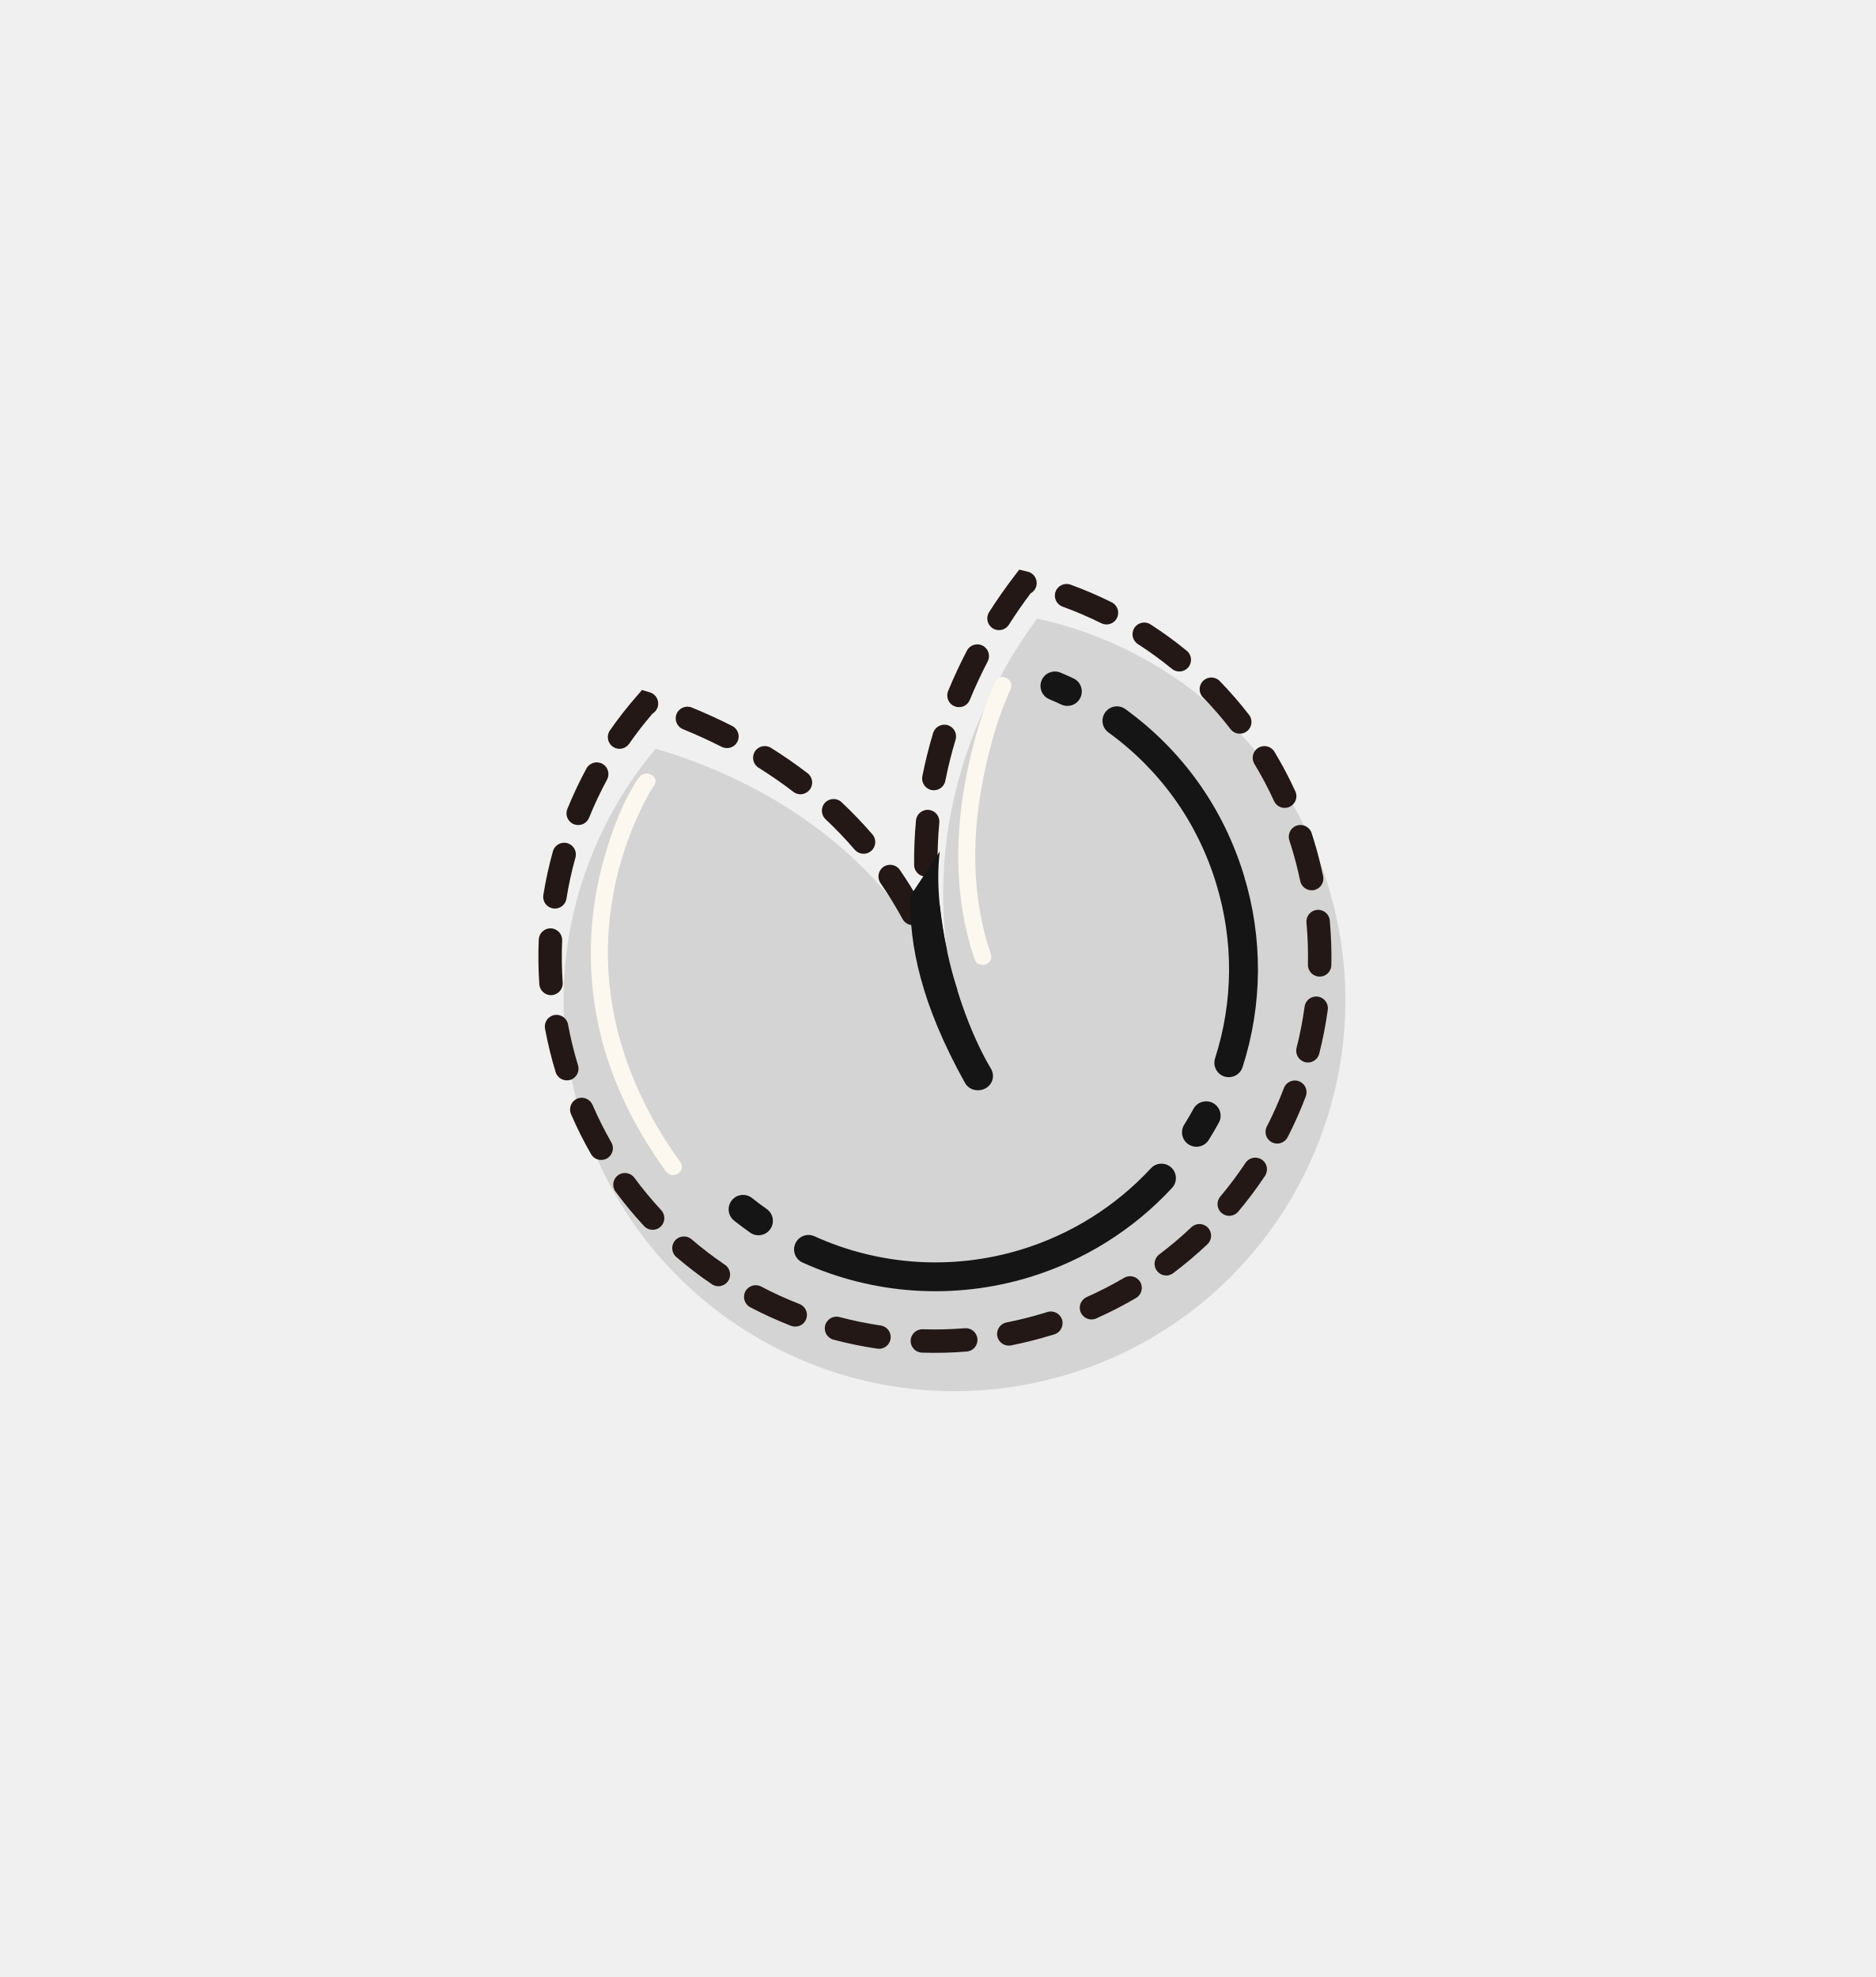
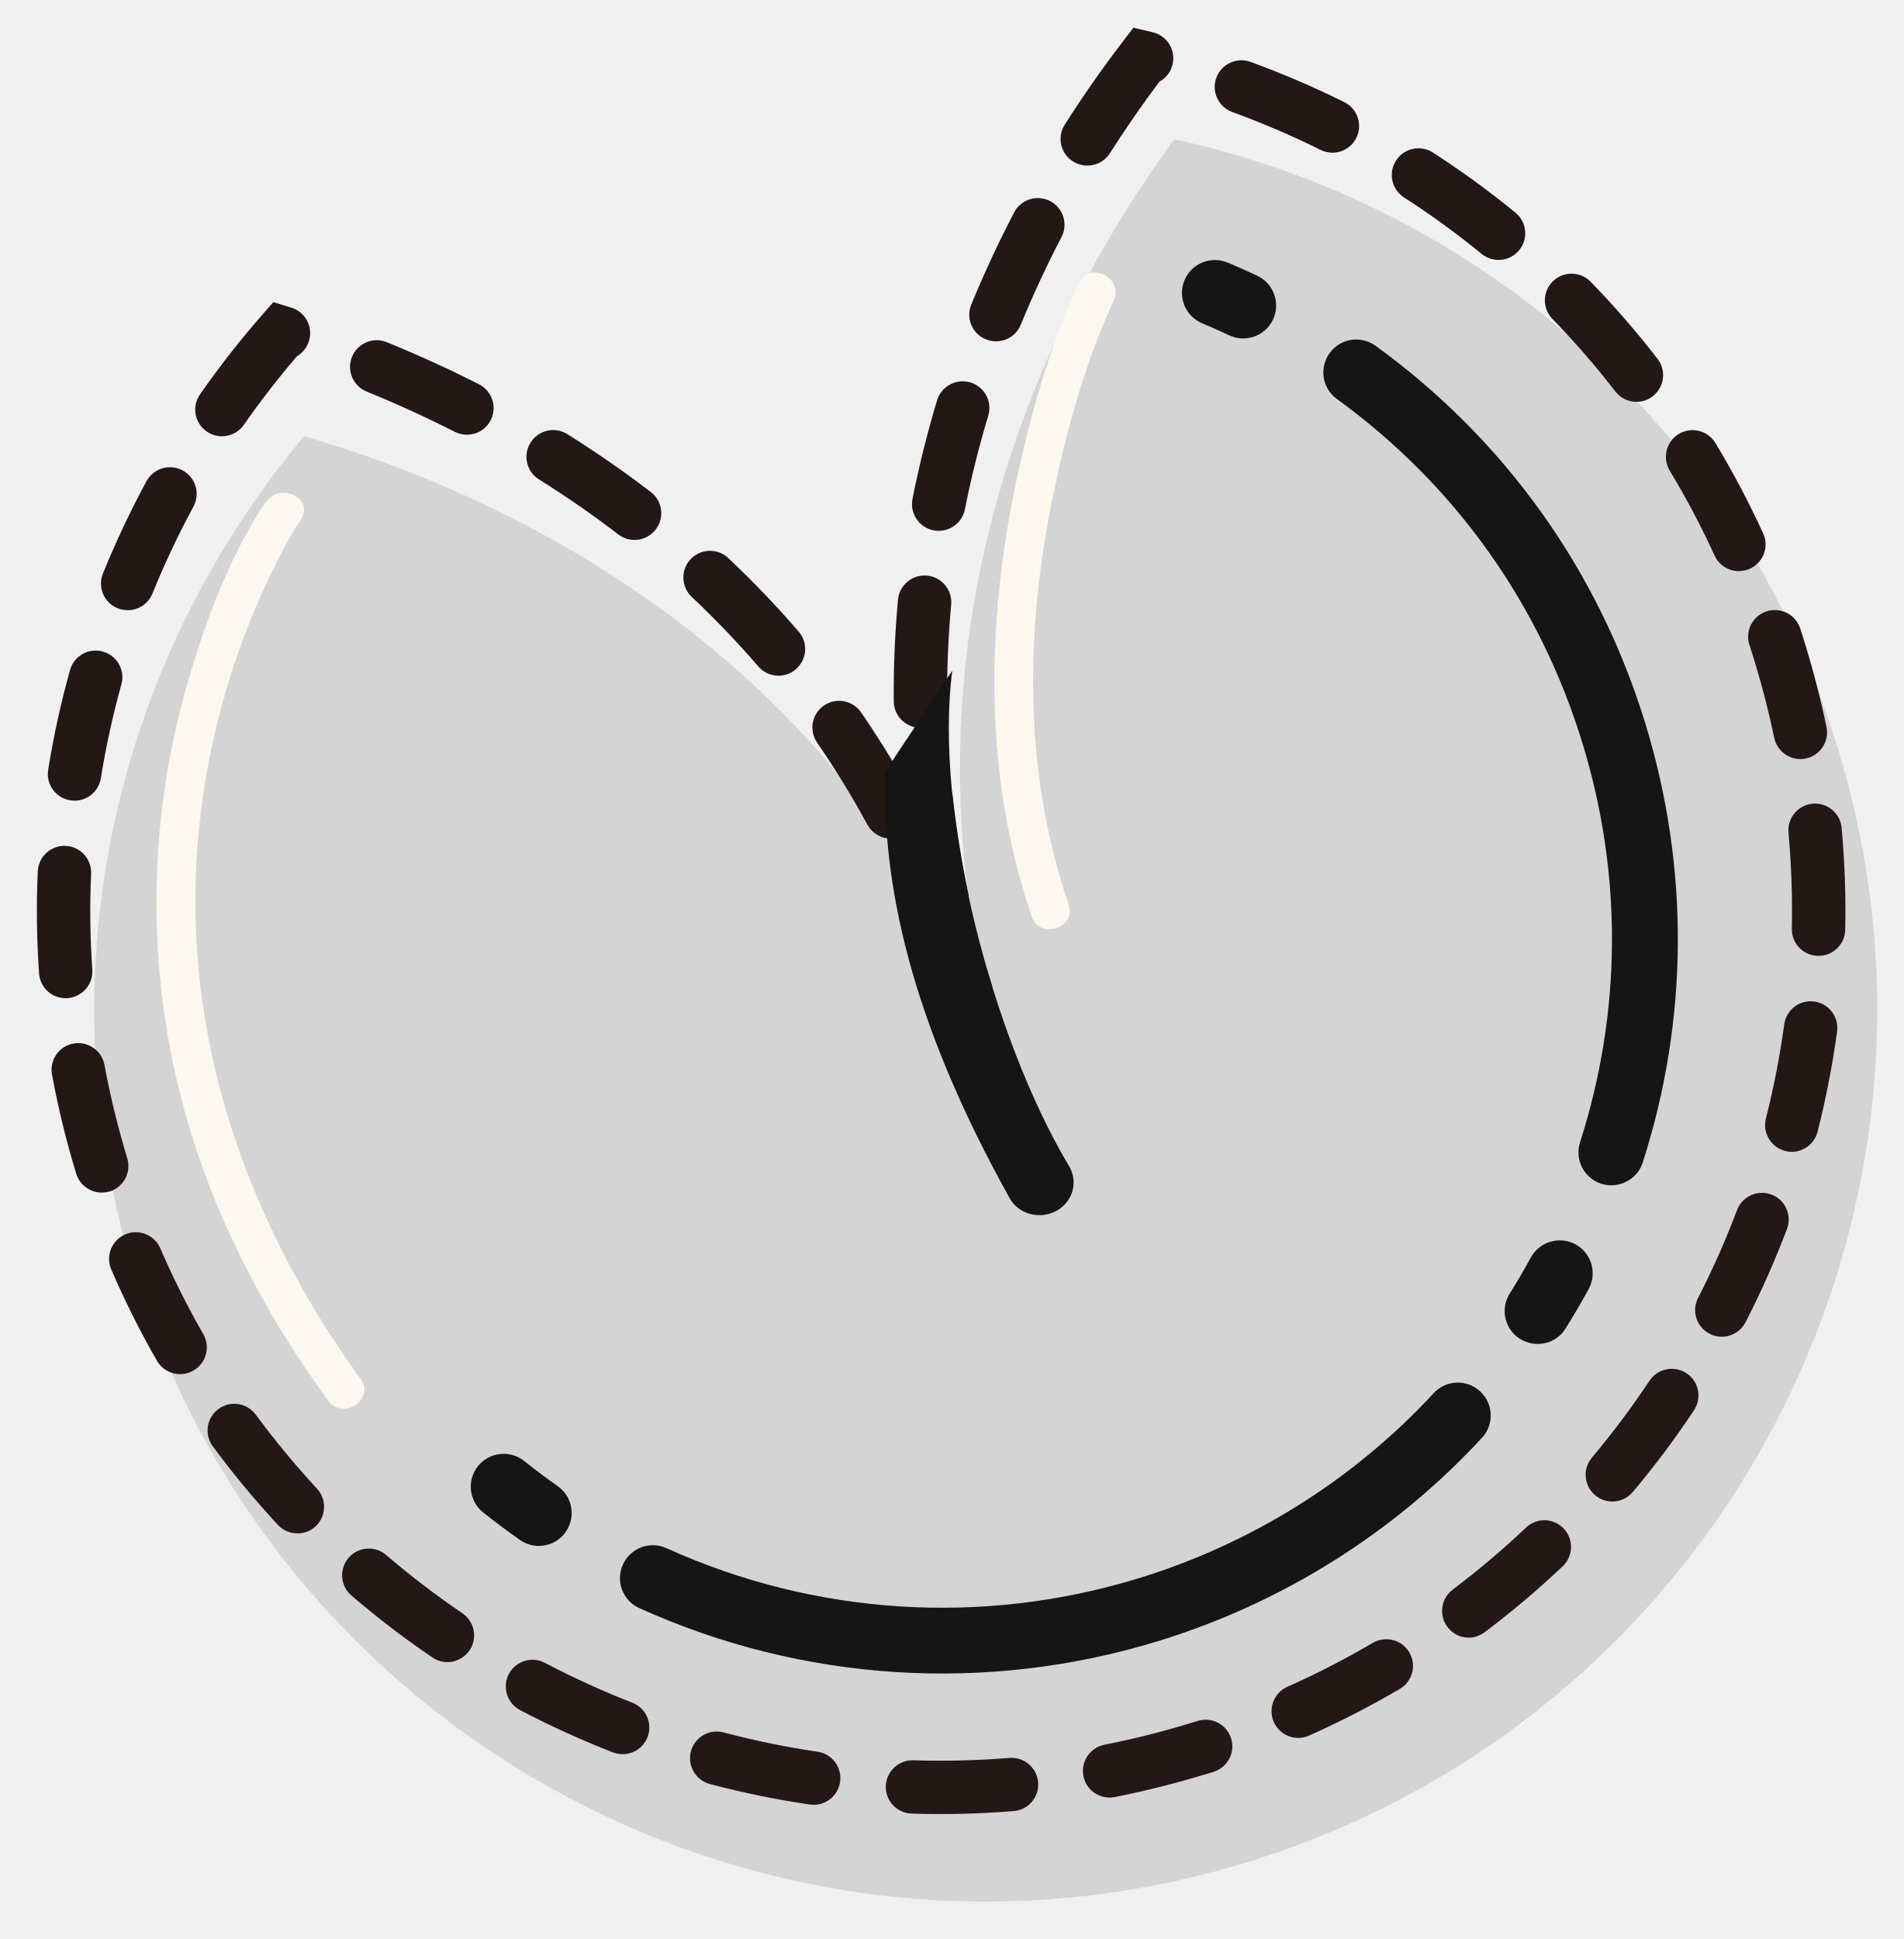
- <svg xmlns="http://www.w3.org/2000/svg" width="386" height="407" viewBox="0 0 386 407" fill="none">
+ <svg xmlns="http://www.w3.org/2000/svg" fill="none" viewBox="107.494 114.774 171.827 175.01" style="max-height: 500px" width="171.827" height="175.01">
  <g clip-path="url(#clip0_18_2180)">
-     <path d="M213.495 127.335C202.297 142.612 185.903 173.708 198.975 213.573C186.285 174.875 154.374 159.838 134.956 154.137C117.638 174.761 111.011 203.532 120.012 230.981C133.863 273.223 179.33 296.224 221.539 282.384C263.747 268.543 286.758 223.063 272.914 180.843C263.696 152.733 240.449 133.198 213.473 127.342L213.495 127.335Z" fill="#737373" fill-opacity="0.22" />
+     <path fill-opacity="0.22" fill="#737373" d="M213.495 127.335C202.297 142.612 185.903 173.708 198.975 213.573C186.285 174.875 154.374 159.838 134.956 154.137C117.638 174.761 111.011 203.532 120.012 230.981C133.863 273.223 179.33 296.224 221.539 282.384C263.747 268.543 286.758 223.063 272.914 180.843C263.696 152.733 240.449 133.198 213.473 127.342L213.495 127.335Z" />
    <g clip-path="url(#clip1_18_2180)">
-       <path d="M216.289 274.919C213.603 275.74 210.848 276.432 208.113 276.973C206.808 277.228 205.541 276.378 205.286 275.075C205.031 273.771 205.882 272.504 207.186 272.249C209.766 271.741 212.354 271.093 214.889 270.318L215.593 270.103C215.593 270.103 215.607 270.099 215.613 270.096C216.877 269.71 218.216 270.416 218.616 271.675C219.017 272.941 218.308 274.294 217.041 274.696L216.297 274.924L216.289 274.919ZM225.374 271.529C224.229 271.879 222.973 271.328 222.47 270.201C221.932 268.984 222.477 267.566 223.693 267.021C226.329 265.848 228.924 264.515 231.401 263.06C232.548 262.385 234.026 262.768 234.701 263.914C235.375 265.06 234.992 266.538 233.845 267.212C231.208 268.759 228.452 270.178 225.651 271.423C225.563 271.464 225.466 271.501 225.374 271.529ZM199.499 278.14C199.335 278.19 199.164 278.22 198.99 278.238C195.935 278.489 192.841 278.564 189.779 278.464C188.45 278.425 187.404 277.313 187.451 275.982C187.491 274.653 188.612 273.612 189.935 273.654C192.814 273.745 195.729 273.673 198.603 273.442C199.93 273.331 201.089 274.322 201.2 275.648C201.293 276.8 200.561 277.822 199.501 278.146L199.499 278.14ZM240.777 262.48C239.836 262.768 238.777 262.459 238.146 261.623C237.346 260.558 237.56 259.047 238.619 258.248C240.925 256.514 243.15 254.632 245.236 252.649C246.202 251.735 247.725 251.772 248.639 252.737C249.554 253.703 249.515 255.225 248.55 256.139C246.328 258.243 243.96 260.248 241.508 262.091C241.279 262.262 241.023 262.391 240.767 262.469L240.777 262.48ZM181.651 277.568C181.322 277.669 180.964 277.699 180.595 277.647C177.573 277.204 174.531 276.58 171.57 275.795C170.285 275.454 169.515 274.135 169.856 272.851C170.198 271.567 171.517 270.796 172.802 271.137C175.591 271.874 178.441 272.463 181.29 272.88C182.609 273.074 183.517 274.3 183.32 275.612C183.179 276.562 182.505 277.3 181.643 277.564L181.651 277.568ZM253.736 250.193C252.979 250.425 252.129 250.282 251.478 249.732C250.461 248.878 250.327 247.358 251.183 246.341C253.035 244.134 254.783 241.8 256.381 239.398C257.114 238.289 258.614 237.989 259.723 238.721C260.833 239.454 261.133 240.952 260.399 242.062C258.704 244.616 256.849 247.097 254.879 249.434C254.567 249.802 254.168 250.054 253.74 250.185L253.736 250.193ZM164.394 272.996C163.893 273.149 163.343 273.138 162.814 272.94C159.961 271.826 157.143 270.544 154.433 269.121C153.257 268.502 152.804 267.043 153.424 265.868C154.043 264.693 155.503 264.239 156.678 264.858C159.227 266.201 161.886 267.41 164.567 268.454C165.809 268.937 166.423 270.332 165.938 271.574C165.659 272.285 165.08 272.793 164.396 273.003L164.394 272.996ZM263.615 235.322C263.036 235.499 262.39 235.46 261.81 235.162C260.623 234.554 260.158 233.106 260.768 231.919C262.086 229.358 263.264 226.688 264.283 223.995C264.752 222.751 266.144 222.124 267.389 222.592C268.634 223.06 269.261 224.451 268.792 225.696C267.709 228.559 266.451 231.39 265.052 234.113C264.741 234.719 264.212 235.133 263.613 235.316L263.615 235.322ZM148.593 264.69C147.922 264.896 147.159 264.805 146.532 264.378C143.999 262.663 141.536 260.776 139.213 258.781C138.207 257.916 138.088 256.399 138.952 255.386C139.816 254.374 141.343 254.259 142.349 255.124C144.536 257.002 146.854 258.769 149.235 260.386C150.335 261.136 150.62 262.632 149.876 263.73C149.553 264.203 149.096 264.522 148.589 264.677L148.593 264.69ZM269.928 218.628C269.519 218.753 269.072 218.775 268.633 218.657C267.346 218.331 266.562 217.017 266.889 215.73C267.597 212.938 268.155 210.076 268.544 207.23C268.723 205.909 269.94 204.991 271.255 205.171C272.576 205.35 273.495 206.565 273.314 207.88C272.9 210.906 272.306 213.951 271.556 216.914C271.339 217.758 270.704 218.391 269.921 218.63L269.928 218.628ZM135.047 253.069C134.191 253.331 133.221 253.102 132.577 252.407C130.493 250.159 128.51 247.773 126.7 245.312C125.912 244.243 126.142 242.734 127.211 241.947C128.28 241.159 129.79 241.388 130.578 242.457C132.288 244.776 134.147 247.02 136.104 249.134C137.007 250.11 136.954 251.63 135.979 252.54C135.705 252.796 135.385 252.973 135.049 253.076L135.047 253.069ZM272.345 200.945C272.108 201.018 271.853 201.053 271.585 201.048C270.251 201.017 269.203 199.921 269.228 198.589C269.291 195.713 269.186 192.803 268.927 189.932C268.804 188.61 269.783 187.433 271.107 187.316C272.43 187.192 273.608 188.17 273.724 189.494C274.003 192.546 274.114 195.641 274.048 198.698C274.021 199.764 273.313 200.649 272.345 200.945ZM124.453 238.696C123.4 239.018 122.231 238.584 121.661 237.593C120.138 234.943 118.751 232.173 117.537 229.357C117.013 228.136 117.573 226.72 118.793 226.189C120.012 225.657 121.431 226.224 121.962 227.443C123.102 230.087 124.41 232.694 125.844 235.192C126.505 236.342 126.106 237.816 124.949 238.48C124.79 238.572 124.624 238.644 124.453 238.696ZM270.706 183.179C270.634 183.201 270.561 183.223 270.494 183.237C269.193 183.505 267.916 182.672 267.64 181.368C267.156 179.056 266.561 176.734 265.869 174.471C265.718 173.977 265.567 173.484 265.403 172.994C264.989 171.732 265.68 170.37 266.943 169.955C268.208 169.547 269.569 170.231 269.983 171.493C270.155 172.009 270.316 172.535 270.477 173.061C271.214 175.469 271.846 177.938 272.357 180.386C272.612 181.618 271.885 182.819 270.706 183.179ZM197.056 203.788L192.448 205.197C191.595 202.407 190.612 199.665 189.522 197.041C189.183 196.216 189.326 195.317 189.83 194.659C189.543 193.156 189.294 191.657 189.079 190.154C189.066 190.158 189.059 190.16 189.048 190.171C187.882 190.808 186.417 190.371 185.784 189.198C184.402 186.656 182.878 184.165 181.247 181.8C180.495 180.706 180.77 179.205 181.865 178.453C182.96 177.701 184.462 177.975 185.214 179.069C186.636 181.131 187.978 183.282 189.225 185.476C189.611 184.998 190.177 184.66 190.839 184.587C192.162 184.441 193.353 185.394 193.499 186.716C193.815 189.562 194.275 192.458 194.874 195.311C194.989 195.873 194.9 196.432 194.662 196.901C195.538 199.129 196.334 201.426 197.044 203.748L197.056 203.788ZM117.383 222.31C116.113 222.699 114.763 221.982 114.375 220.712C113.478 217.777 112.743 214.764 112.187 211.769C111.946 210.461 112.807 209.205 114.115 208.963C115.424 208.721 116.68 209.582 116.922 210.889C117.445 213.708 118.14 216.546 118.979 219.311C119.367 220.581 118.649 221.93 117.379 222.319L117.383 222.31ZM265.145 166.217C264.006 166.565 262.761 166.025 262.255 164.913C261.058 162.293 259.692 159.711 258.206 157.251C257.52 156.116 257.887 154.629 259.023 153.944C260.166 153.256 261.646 153.624 262.332 154.759C263.91 157.378 265.361 160.121 266.639 162.911C267.196 164.121 266.662 165.551 265.448 166.102C265.347 166.148 265.25 166.184 265.145 166.217ZM114.127 204.765C113.956 204.817 113.772 204.852 113.589 204.865C112.265 204.96 111.11 203.961 111.019 202.629C110.806 199.579 110.765 196.476 110.903 193.419C110.964 192.091 112.09 191.063 113.417 191.118C114.746 191.179 115.773 192.304 115.718 193.63C115.589 196.504 115.625 199.422 115.825 202.289C115.907 203.429 115.179 204.436 114.125 204.758L114.127 204.765ZM191.281 180.358C191.063 180.424 190.836 180.458 190.601 180.465C189.272 180.476 188.184 179.413 188.165 178.08C188.138 175.024 188.268 171.941 188.549 168.905C188.669 167.58 189.846 166.602 191.173 166.728C192.498 166.848 193.47 168.026 193.35 169.35C193.084 172.223 192.962 175.146 192.99 178.037C192.999 179.127 192.283 180.059 191.289 180.363L191.281 180.358ZM178.475 175.655C177.586 175.926 176.587 175.671 175.941 174.926C174.067 172.751 172.047 170.642 169.933 168.648C168.962 167.736 168.92 166.209 169.829 165.248C170.741 164.278 172.269 164.235 173.23 165.143C175.466 167.25 177.603 169.482 179.587 171.782C180.457 172.789 180.338 174.308 179.33 175.177C179.067 175.402 178.771 175.564 178.469 175.657L178.475 175.655ZM255.915 150.937C254.987 151.221 253.932 150.925 253.299 150.104C251.538 147.829 249.632 145.621 247.619 143.56C246.694 142.605 246.71 141.082 247.666 140.157C248.621 139.231 250.145 139.248 251.07 140.202C253.203 142.399 255.237 144.741 257.108 147.162C257.92 148.216 257.727 149.728 256.672 150.54C256.432 150.721 256.179 150.857 255.909 150.939L255.915 150.937ZM114.924 186.937C114.582 187.042 114.217 187.074 113.838 187.01C112.521 186.801 111.625 185.565 111.843 184.253C112.324 181.235 112.988 178.205 113.814 175.254C114.17 173.973 115.502 173.22 116.78 173.585C118.062 173.941 118.813 175.265 118.45 176.549C117.672 179.327 117.054 182.178 116.597 185.015C116.445 185.954 115.774 186.677 114.918 186.939L114.924 186.937ZM192.928 162.58C192.559 162.692 192.164 162.72 191.759 162.642C190.457 162.386 189.602 161.122 189.857 159.813C190.444 156.835 191.192 153.844 192.078 150.903C192.467 149.633 193.808 148.907 195.085 149.293C196.362 149.68 197.082 151.021 196.695 152.298C195.854 155.08 195.146 157.923 194.59 160.74C194.413 161.644 193.751 162.328 192.928 162.58ZM165.478 163.405C164.761 163.624 163.947 163.506 163.306 163.012C161.038 161.266 158.628 159.6 156.143 158.043C155.013 157.338 154.674 155.852 155.38 154.723C156.085 153.593 157.572 153.253 158.702 153.958C161.311 155.592 163.85 157.349 166.24 159.186C167.293 159.994 167.497 161.507 166.682 162.562C166.362 162.976 165.937 163.257 165.476 163.398L165.478 163.405ZM243.468 138.131C242.724 138.358 241.883 138.22 241.232 137.692C239.004 135.87 236.644 134.153 234.222 132.591C233.101 131.869 232.782 130.376 233.507 129.262C234.23 128.142 235.723 127.822 236.837 128.546C239.41 130.206 241.912 132.031 244.283 133.968C245.311 134.812 245.465 136.326 244.62 137.354C244.305 137.738 243.903 137.998 243.462 138.133L243.468 138.131ZM119.716 169.744C119.209 169.899 118.644 169.885 118.111 169.674C116.878 169.173 116.284 167.772 116.785 166.539C117.935 163.706 119.257 160.898 120.716 158.207C121.351 157.035 122.81 156.603 123.983 157.237C125.156 157.871 125.588 159.329 124.953 160.502C123.583 163.036 122.338 165.676 121.254 168.346C120.971 169.044 120.396 169.543 119.725 169.749L119.716 169.744ZM198.092 145.474C197.579 145.631 197.013 145.617 196.478 145.399C195.245 144.899 194.656 143.489 195.166 142.261C196.312 139.464 197.61 136.671 199.031 133.949C199.642 132.769 201.1 132.309 202.282 132.926C203.462 133.536 203.922 134.993 203.304 136.175C201.959 138.766 200.72 141.426 199.627 144.091C199.344 144.789 198.766 145.275 198.101 145.479L198.092 145.474ZM150.342 153.903C149.762 154.081 149.123 154.039 148.545 153.748C145.98 152.446 143.302 151.221 140.588 150.116C139.355 149.615 138.765 148.205 139.269 146.979C139.77 145.747 141.181 145.157 142.407 145.66C145.246 146.821 148.047 148.094 150.732 149.46C151.917 150.062 152.39 151.514 151.787 152.699C151.476 153.305 150.949 153.725 150.344 153.91L150.342 153.903ZM228.471 128.45C227.905 128.623 227.268 128.588 226.691 128.303C224.11 127.02 221.426 125.87 218.72 124.884C217.473 124.431 216.826 123.046 217.28 121.799C217.734 120.553 219.12 119.906 220.367 120.359C223.243 121.408 226.094 122.63 228.836 123.993C230.025 124.586 230.509 126.028 229.917 127.223C229.61 127.843 229.077 128.265 228.464 128.452L228.471 128.45ZM128.227 154.047C127.542 154.256 126.778 154.159 126.147 153.719C125.058 152.958 124.786 151.459 125.548 150.37C127.274 147.892 129.152 145.49 131.136 143.221L132.166 142.043L133.81 142.548C135.078 142.951 135.78 144.305 135.376 145.573C135.189 146.162 134.798 146.627 134.305 146.922C132.607 148.901 130.996 150.977 129.505 153.117C129.184 153.574 128.734 153.892 128.234 154.045L128.227 154.047ZM206.337 129.614C205.685 129.813 204.956 129.734 204.338 129.34C203.213 128.626 202.887 127.136 203.603 126.018C205.242 123.444 207.011 120.918 208.853 118.513L209.799 117.274L211.561 117.692C212.853 118.009 213.645 119.306 213.329 120.604C213.164 121.288 212.719 121.834 212.145 122.146C210.579 124.23 209.077 126.402 207.671 128.609C207.349 129.11 206.872 129.457 206.346 129.618L206.337 129.614Z" fill="#231815" />
-       <mask id="mask0_18_2180" style="mask-type:luminance" maskUnits="userSpaceOnUse" x="-25" y="1" width="409" height="411">
-         <path d="M287.225 1.95L-24.457 97.264L71.577 411.301L383.259 315.987L287.225 1.95Z" fill="white" />
+       <path fill="#231815" d="M216.289 274.919C213.603 275.74 210.848 276.432 208.113 276.973C206.808 277.228 205.541 276.378 205.286 275.075C205.031 273.771 205.882 272.504 207.186 272.249C209.766 271.741 212.354 271.093 214.889 270.318L215.593 270.103C215.593 270.103 215.607 270.099 215.613 270.096C216.877 269.71 218.216 270.416 218.616 271.675C219.017 272.941 218.308 274.294 217.041 274.696L216.297 274.924L216.289 274.919ZM225.374 271.529C224.229 271.879 222.973 271.328 222.47 270.201C221.932 268.984 222.477 267.566 223.693 267.021C226.329 265.848 228.924 264.515 231.401 263.06C232.548 262.385 234.026 262.768 234.701 263.914C235.375 265.06 234.992 266.538 233.845 267.212C231.208 268.759 228.452 270.178 225.651 271.423C225.563 271.464 225.466 271.501 225.374 271.529ZM199.499 278.14C199.335 278.19 199.164 278.22 198.99 278.238C195.935 278.489 192.841 278.564 189.779 278.464C188.45 278.425 187.404 277.313 187.451 275.982C187.491 274.653 188.612 273.612 189.935 273.654C192.814 273.745 195.729 273.673 198.603 273.442C199.93 273.331 201.089 274.322 201.2 275.648C201.293 276.8 200.561 277.822 199.501 278.146L199.499 278.14ZM240.777 262.48C239.836 262.768 238.777 262.459 238.146 261.623C237.346 260.558 237.56 259.047 238.619 258.248C240.925 256.514 243.15 254.632 245.236 252.649C246.202 251.735 247.725 251.772 248.639 252.737C249.554 253.703 249.515 255.225 248.55 256.139C246.328 258.243 243.96 260.248 241.508 262.091C241.279 262.262 241.023 262.391 240.767 262.469L240.777 262.48ZM181.651 277.568C181.322 277.669 180.964 277.699 180.595 277.647C177.573 277.204 174.531 276.58 171.57 275.795C170.285 275.454 169.515 274.135 169.856 272.851C170.198 271.567 171.517 270.796 172.802 271.137C175.591 271.874 178.441 272.463 181.29 272.88C182.609 273.074 183.517 274.3 183.32 275.612C183.179 276.562 182.505 277.3 181.643 277.564L181.651 277.568ZM253.736 250.193C252.979 250.425 252.129 250.282 251.478 249.732C250.461 248.878 250.327 247.358 251.183 246.341C253.035 244.134 254.783 241.8 256.381 239.398C257.114 238.289 258.614 237.989 259.723 238.721C260.833 239.454 261.133 240.952 260.399 242.062C258.704 244.616 256.849 247.097 254.879 249.434C254.567 249.802 254.168 250.054 253.74 250.185L253.736 250.193ZM164.394 272.996C163.893 273.149 163.343 273.138 162.814 272.94C159.961 271.826 157.143 270.544 154.433 269.121C153.257 268.502 152.804 267.043 153.424 265.868C154.043 264.693 155.503 264.239 156.678 264.858C159.227 266.201 161.886 267.41 164.567 268.454C165.809 268.937 166.423 270.332 165.938 271.574C165.659 272.285 165.08 272.793 164.396 273.003L164.394 272.996ZM263.615 235.322C263.036 235.499 262.39 235.46 261.81 235.162C260.623 234.554 260.158 233.106 260.768 231.919C262.086 229.358 263.264 226.688 264.283 223.995C264.752 222.751 266.144 222.124 267.389 222.592C268.634 223.06 269.261 224.451 268.792 225.696C267.709 228.559 266.451 231.39 265.052 234.113C264.741 234.719 264.212 235.133 263.613 235.316L263.615 235.322ZM148.593 264.69C147.922 264.896 147.159 264.805 146.532 264.378C143.999 262.663 141.536 260.776 139.213 258.781C138.207 257.916 138.088 256.399 138.952 255.386C139.816 254.374 141.343 254.259 142.349 255.124C144.536 257.002 146.854 258.769 149.235 260.386C150.335 261.136 150.62 262.632 149.876 263.73C149.553 264.203 149.096 264.522 148.589 264.677L148.593 264.69ZM269.928 218.628C269.519 218.753 269.072 218.775 268.633 218.657C267.346 218.331 266.562 217.017 266.889 215.73C267.597 212.938 268.155 210.076 268.544 207.23C268.723 205.909 269.94 204.991 271.255 205.171C272.576 205.35 273.495 206.565 273.314 207.88C272.9 210.906 272.306 213.951 271.556 216.914C271.339 217.758 270.704 218.391 269.921 218.63L269.928 218.628ZM135.047 253.069C134.191 253.331 133.221 253.102 132.577 252.407C130.493 250.159 128.51 247.773 126.7 245.312C125.912 244.243 126.142 242.734 127.211 241.947C128.28 241.159 129.79 241.388 130.578 242.457C132.288 244.776 134.147 247.02 136.104 249.134C137.007 250.11 136.954 251.63 135.979 252.54C135.705 252.796 135.385 252.973 135.049 253.076L135.047 253.069ZM272.345 200.945C272.108 201.018 271.853 201.053 271.585 201.048C270.251 201.017 269.203 199.921 269.228 198.589C269.291 195.713 269.186 192.803 268.927 189.932C268.804 188.61 269.783 187.433 271.107 187.316C272.43 187.192 273.608 188.17 273.724 189.494C274.003 192.546 274.114 195.641 274.048 198.698C274.021 199.764 273.313 200.649 272.345 200.945ZM124.453 238.696C123.4 239.018 122.231 238.584 121.661 237.593C120.138 234.943 118.751 232.173 117.537 229.357C117.013 228.136 117.573 226.72 118.793 226.189C120.012 225.657 121.431 226.224 121.962 227.443C123.102 230.087 124.41 232.694 125.844 235.192C126.505 236.342 126.106 237.816 124.949 238.48C124.79 238.572 124.624 238.644 124.453 238.696ZM270.706 183.179C270.634 183.201 270.561 183.223 270.494 183.237C269.193 183.505 267.916 182.672 267.64 181.368C267.156 179.056 266.561 176.734 265.869 174.471C265.718 173.977 265.567 173.484 265.403 172.994C264.989 171.732 265.68 170.37 266.943 169.955C268.208 169.547 269.569 170.231 269.983 171.493C270.155 172.009 270.316 172.535 270.477 173.061C271.214 175.469 271.846 177.938 272.357 180.386C272.612 181.618 271.885 182.819 270.706 183.179ZM197.056 203.788L192.448 205.197C191.595 202.407 190.612 199.665 189.522 197.041C189.183 196.216 189.326 195.317 189.83 194.659C189.543 193.156 189.294 191.657 189.079 190.154C189.066 190.158 189.059 190.16 189.048 190.171C187.882 190.808 186.417 190.371 185.784 189.198C184.402 186.656 182.878 184.165 181.247 181.8C180.495 180.706 180.77 179.205 181.865 178.453C182.96 177.701 184.462 177.975 185.214 179.069C186.636 181.131 187.978 183.282 189.225 185.476C189.611 184.998 190.177 184.66 190.839 184.587C192.162 184.441 193.353 185.394 193.499 186.716C193.815 189.562 194.275 192.458 194.874 195.311C194.989 195.873 194.9 196.432 194.662 196.901C195.538 199.129 196.334 201.426 197.044 203.748L197.056 203.788ZM117.383 222.31C116.113 222.699 114.763 221.982 114.375 220.712C113.478 217.777 112.743 214.764 112.187 211.769C111.946 210.461 112.807 209.205 114.115 208.963C115.424 208.721 116.68 209.582 116.922 210.889C117.445 213.708 118.14 216.546 118.979 219.311C119.367 220.581 118.649 221.93 117.379 222.319L117.383 222.31ZM265.145 166.217C264.006 166.565 262.761 166.025 262.255 164.913C261.058 162.293 259.692 159.711 258.206 157.251C257.52 156.116 257.887 154.629 259.023 153.944C260.166 153.256 261.646 153.624 262.332 154.759C263.91 157.378 265.361 160.121 266.639 162.911C267.196 164.121 266.662 165.551 265.448 166.102C265.347 166.148 265.25 166.184 265.145 166.217ZM114.127 204.765C113.956 204.817 113.772 204.852 113.589 204.865C112.265 204.96 111.11 203.961 111.019 202.629C110.806 199.579 110.765 196.476 110.903 193.419C110.964 192.091 112.09 191.063 113.417 191.118C114.746 191.179 115.773 192.304 115.718 193.63C115.589 196.504 115.625 199.422 115.825 202.289C115.907 203.429 115.179 204.436 114.125 204.758L114.127 204.765ZM191.281 180.358C191.063 180.424 190.836 180.458 190.601 180.465C189.272 180.476 188.184 179.413 188.165 178.08C188.138 175.024 188.268 171.941 188.549 168.905C188.669 167.58 189.846 166.602 191.173 166.728C192.498 166.848 193.47 168.026 193.35 169.35C193.084 172.223 192.962 175.146 192.99 178.037C192.999 179.127 192.283 180.059 191.289 180.363L191.281 180.358ZM178.475 175.655C177.586 175.926 176.587 175.671 175.941 174.926C174.067 172.751 172.047 170.642 169.933 168.648C168.962 167.736 168.92 166.209 169.829 165.248C170.741 164.278 172.269 164.235 173.23 165.143C175.466 167.25 177.603 169.482 179.587 171.782C180.457 172.789 180.338 174.308 179.33 175.177C179.067 175.402 178.771 175.564 178.469 175.657L178.475 175.655ZM255.915 150.937C254.987 151.221 253.932 150.925 253.299 150.104C251.538 147.829 249.632 145.621 247.619 143.56C246.694 142.605 246.71 141.082 247.666 140.157C248.621 139.231 250.145 139.248 251.07 140.202C253.203 142.399 255.237 144.741 257.108 147.162C257.92 148.216 257.727 149.728 256.672 150.54C256.432 150.721 256.179 150.857 255.909 150.939L255.915 150.937ZM114.924 186.937C114.582 187.042 114.217 187.074 113.838 187.01C112.521 186.801 111.625 185.565 111.843 184.253C112.324 181.235 112.988 178.205 113.814 175.254C114.17 173.973 115.502 173.22 116.78 173.585C118.062 173.941 118.813 175.265 118.45 176.549C117.672 179.327 117.054 182.178 116.597 185.015C116.445 185.954 115.774 186.677 114.918 186.939L114.924 186.937ZM192.928 162.58C192.559 162.692 192.164 162.72 191.759 162.642C190.457 162.386 189.602 161.122 189.857 159.813C190.444 156.835 191.192 153.844 192.078 150.903C192.467 149.633 193.808 148.907 195.085 149.293C196.362 149.68 197.082 151.021 196.695 152.298C195.854 155.08 195.146 157.923 194.59 160.74C194.413 161.644 193.751 162.328 192.928 162.58ZM165.478 163.405C164.761 163.624 163.947 163.506 163.306 163.012C161.038 161.266 158.628 159.6 156.143 158.043C155.013 157.338 154.674 155.852 155.38 154.723C156.085 153.593 157.572 153.253 158.702 153.958C161.311 155.592 163.85 157.349 166.24 159.186C167.293 159.994 167.497 161.507 166.682 162.562C166.362 162.976 165.937 163.257 165.476 163.398L165.478 163.405ZM243.468 138.131C242.724 138.358 241.883 138.22 241.232 137.692C239.004 135.87 236.644 134.153 234.222 132.591C233.101 131.869 232.782 130.376 233.507 129.262C234.23 128.142 235.723 127.822 236.837 128.546C239.41 130.206 241.912 132.031 244.283 133.968C245.311 134.812 245.465 136.326 244.62 137.354C244.305 137.738 243.903 137.998 243.462 138.133L243.468 138.131ZM119.716 169.744C119.209 169.899 118.644 169.885 118.111 169.674C116.878 169.173 116.284 167.772 116.785 166.539C117.935 163.706 119.257 160.898 120.716 158.207C121.351 157.035 122.81 156.603 123.983 157.237C125.156 157.871 125.588 159.329 124.953 160.502C123.583 163.036 122.338 165.676 121.254 168.346C120.971 169.044 120.396 169.543 119.725 169.749L119.716 169.744ZM198.092 145.474C197.579 145.631 197.013 145.617 196.478 145.399C195.245 144.899 194.656 143.489 195.166 142.261C196.312 139.464 197.61 136.671 199.031 133.949C199.642 132.769 201.1 132.309 202.282 132.926C203.462 133.536 203.922 134.993 203.304 136.175C201.959 138.766 200.72 141.426 199.627 144.091C199.344 144.789 198.766 145.275 198.101 145.479L198.092 145.474ZM150.342 153.903C149.762 154.081 149.123 154.039 148.545 153.748C145.98 152.446 143.302 151.221 140.588 150.116C139.355 149.615 138.765 148.205 139.269 146.979C139.77 145.747 141.181 145.157 142.407 145.66C145.246 146.821 148.047 148.094 150.732 149.46C151.917 150.062 152.39 151.514 151.787 152.699C151.476 153.305 150.949 153.725 150.344 153.91L150.342 153.903ZM228.471 128.45C227.905 128.623 227.268 128.588 226.691 128.303C224.11 127.02 221.426 125.87 218.72 124.884C217.473 124.431 216.826 123.046 217.28 121.799C217.734 120.553 219.12 119.906 220.367 120.359C223.243 121.408 226.094 122.63 228.836 123.993C230.025 124.586 230.509 126.028 229.917 127.223C229.61 127.843 229.077 128.265 228.464 128.452L228.471 128.45ZM128.227 154.047C127.542 154.256 126.778 154.159 126.147 153.719C125.058 152.958 124.786 151.459 125.548 150.37C127.274 147.892 129.152 145.49 131.136 143.221L132.166 142.043L133.81 142.548C135.078 142.951 135.78 144.305 135.376 145.573C135.189 146.162 134.798 146.627 134.305 146.922C132.607 148.901 130.996 150.977 129.505 153.117C129.184 153.574 128.734 153.892 128.234 154.045L128.227 154.047ZM206.337 129.614C205.685 129.813 204.956 129.734 204.338 129.34C203.213 128.626 202.887 127.136 203.603 126.018C205.242 123.444 207.011 120.918 208.853 118.513L209.799 117.274L211.561 117.692C212.853 118.009 213.645 119.306 213.329 120.604C213.164 121.288 212.719 121.834 212.145 122.146C210.579 124.23 209.077 126.402 207.671 128.609C207.349 129.11 206.872 129.457 206.346 129.618L206.337 129.614Z" />
+       <mask height="411" width="409" y="1" x="-25" maskUnits="userSpaceOnUse" style="mask-type:luminance" id="mask0_18_2180">
+         <path fill="white" d="M287.225 1.95L-24.457 97.264L71.577 411.301L383.259 315.987L287.225 1.95Z" />
      </mask>
      <g mask="url(#mask0_18_2180)">
-         <path d="M211.964 262.917C196.506 267.644 179.903 266.577 165.195 259.916C163.701 259.243 163.04 257.481 163.72 255.985C164.4 254.49 166.163 253.828 167.652 254.509C181.04 260.574 196.152 261.543 210.227 257.239C220.458 254.111 229.681 248.326 236.898 240.521C238.011 239.31 239.89 239.239 241.094 240.353C242.299 241.467 242.376 243.343 241.261 244.547C233.332 253.13 223.201 259.481 211.964 262.917ZM247.148 235.948C246.358 236.189 245.465 236.095 244.702 235.624C243.313 234.754 242.89 232.926 243.762 231.537C244.429 230.47 245.068 229.382 245.666 228.278C246.456 226.835 248.255 226.314 249.699 227.081C251.14 227.863 251.676 229.663 250.895 231.111C250.235 232.32 249.541 233.511 248.8 234.687C248.409 235.317 247.815 235.751 247.15 235.954L247.148 235.948ZM156.995 254.171C156.146 254.431 155.195 254.311 154.423 253.763C153.289 252.973 152.184 252.138 151.101 251.282C149.823 250.256 149.613 248.392 150.632 247.109C151.663 245.822 153.526 245.627 154.807 246.638C155.789 247.424 156.798 248.181 157.825 248.903C159.171 249.844 159.499 251.693 158.557 253.039C158.161 253.606 157.61 253.99 156.997 254.178L156.995 254.171ZM253.797 221.626C253.237 221.797 252.621 221.806 252.031 221.619C250.472 221.11 249.608 219.439 250.111 217.882C253.879 206.146 253.958 193.69 250.333 181.862C246.478 169.256 238.818 158.518 228.168 150.789C226.838 149.829 226.543 147.969 227.512 146.644C228.473 145.314 230.327 145.02 231.66 145.987C243.362 154.474 251.788 166.279 256.021 180.123C259.995 193.117 259.91 206.799 255.775 219.69C255.465 220.655 254.705 221.348 253.81 221.622L253.797 221.626ZM220.568 145.192C219.883 145.401 219.122 145.36 218.431 145.032C217.633 144.657 216.823 144.293 216.006 143.953C214.496 143.321 213.777 141.584 214.408 140.068C215.038 138.551 216.78 137.845 218.296 138.469C219.203 138.846 220.096 139.249 220.979 139.663C222.461 140.367 223.094 142.131 222.397 143.618C222.025 144.401 221.353 144.959 220.583 145.194L220.568 145.192ZM193.448 175.299C191.767 188.375 197.139 208.554 203.984 220.016C204.839 221.445 204.334 223.255 202.852 224.06C201.373 224.872 199.447 224.389 198.635 222.933C189.503 206.537 187.17 194.458 187.382 184.442" fill="#161515" />
+         <path fill="#161515" d="M211.964 262.917C196.506 267.644 179.903 266.577 165.195 259.916C163.701 259.243 163.04 257.481 163.72 255.985C164.4 254.49 166.163 253.828 167.652 254.509C181.04 260.574 196.152 261.543 210.227 257.239C220.458 254.111 229.681 248.326 236.898 240.521C238.011 239.31 239.89 239.239 241.094 240.353C242.299 241.467 242.376 243.343 241.261 244.547C233.332 253.13 223.201 259.481 211.964 262.917ZM247.148 235.948C246.358 236.189 245.465 236.095 244.702 235.624C243.313 234.754 242.89 232.926 243.762 231.537C244.429 230.47 245.068 229.382 245.666 228.278C246.456 226.835 248.255 226.314 249.699 227.081C251.14 227.863 251.676 229.663 250.895 231.111C250.235 232.32 249.541 233.511 248.8 234.687C248.409 235.317 247.815 235.751 247.15 235.954L247.148 235.948ZM156.995 254.171C156.146 254.431 155.195 254.311 154.423 253.763C153.289 252.973 152.184 252.138 151.101 251.282C149.823 250.256 149.613 248.392 150.632 247.109C151.663 245.822 153.526 245.627 154.807 246.638C155.789 247.424 156.798 248.181 157.825 248.903C159.171 249.844 159.499 251.693 158.557 253.039C158.161 253.606 157.61 253.99 156.997 254.178L156.995 254.171ZM253.797 221.626C253.237 221.797 252.621 221.806 252.031 221.619C250.472 221.11 249.608 219.439 250.111 217.882C253.879 206.146 253.958 193.69 250.333 181.862C246.478 169.256 238.818 158.518 228.168 150.789C226.838 149.829 226.543 147.969 227.512 146.644C228.473 145.314 230.327 145.02 231.66 145.987C243.362 154.474 251.788 166.279 256.021 180.123C259.995 193.117 259.91 206.799 255.775 219.69C255.465 220.655 254.705 221.348 253.81 221.622L253.797 221.626ZM220.568 145.192C219.883 145.401 219.122 145.36 218.431 145.032C217.633 144.657 216.823 144.293 216.006 143.953C214.496 143.321 213.777 141.584 214.408 140.068C215.038 138.551 216.78 137.845 218.296 138.469C219.203 138.846 220.096 139.249 220.979 139.663C222.461 140.367 223.094 142.131 222.397 143.618C222.025 144.401 221.353 144.959 220.583 145.194L220.568 145.192ZM193.448 175.299C191.767 188.375 197.139 208.554 203.984 220.016C204.839 221.445 204.334 223.255 202.852 224.06C201.373 224.872 199.447 224.389 198.635 222.933C189.503 206.537 187.17 194.458 187.382 184.442" />
      </g>
    </g>
-     <path d="M204.884 140.322C202.167 146.184 200.387 152.61 199.083 158.904C196.474 171.634 196.36 185.077 200.618 197.486C201.343 199.628 204.703 198.526 203.956 196.392C199.831 184.386 200.014 171.439 202.621 159.134C203.859 153.286 205.494 147.355 208.019 141.909C208.97 139.854 205.835 138.267 204.884 140.322Z" fill="#FCF7EF" />
-     <path d="M131.471 160.083C128.292 164.825 126.17 170.492 124.565 175.942C120.889 188.291 120.627 201.499 123.873 213.982C126.416 223.821 131.142 232.99 137.105 241.189C138.433 243.015 141.38 241.083 140.044 239.236C130.587 226.199 124.772 210.907 125.148 194.669C125.371 185.007 127.725 175.306 131.936 166.599C132.751 164.918 133.608 163.223 134.656 161.678C135.925 159.801 132.769 158.221 131.521 160.091L131.471 160.083Z" fill="#FCF7EF" />
+     <path fill="#FCF7EF" d="M204.884 140.322C202.167 146.184 200.387 152.61 199.083 158.904C196.474 171.634 196.36 185.077 200.618 197.486C201.343 199.628 204.703 198.526 203.956 196.392C199.831 184.386 200.014 171.439 202.621 159.134C203.859 153.286 205.494 147.355 208.019 141.909C208.97 139.854 205.835 138.267 204.884 140.322Z" />
+     <path fill="#FCF7EF" d="M131.471 160.083C128.292 164.825 126.17 170.492 124.565 175.942C120.889 188.291 120.627 201.499 123.873 213.982C126.416 223.821 131.142 232.99 137.105 241.189C138.433 243.015 141.38 241.083 140.044 239.236C130.587 226.199 124.772 210.907 125.148 194.669C125.371 185.007 127.725 175.306 131.936 166.599C132.751 164.918 133.608 163.223 134.656 161.678C135.925 159.801 132.769 158.221 131.521 160.091L131.471 160.083Z" />
  </g>
  <defs>
    <clipPath id="clip0_18_2180">
-       <rect width="320" height="322.704" fill="white" transform="translate(-19 99.7078) rotate(-18.1549)" />
+       <rect transform="translate(-19 99.7078) rotate(-18.1549)" fill="white" height="322.704" width="320" />
    </clipPath>
    <clipPath id="clip1_18_2180">
-       <rect width="325.931" height="328.394" fill="white" transform="translate(-24.4574 97.2637) rotate(-17.0039)" />
+       <rect transform="translate(-24.4574 97.2637) rotate(-17.0039)" fill="white" height="328.394" width="325.931" />
    </clipPath>
  </defs>
</svg>
